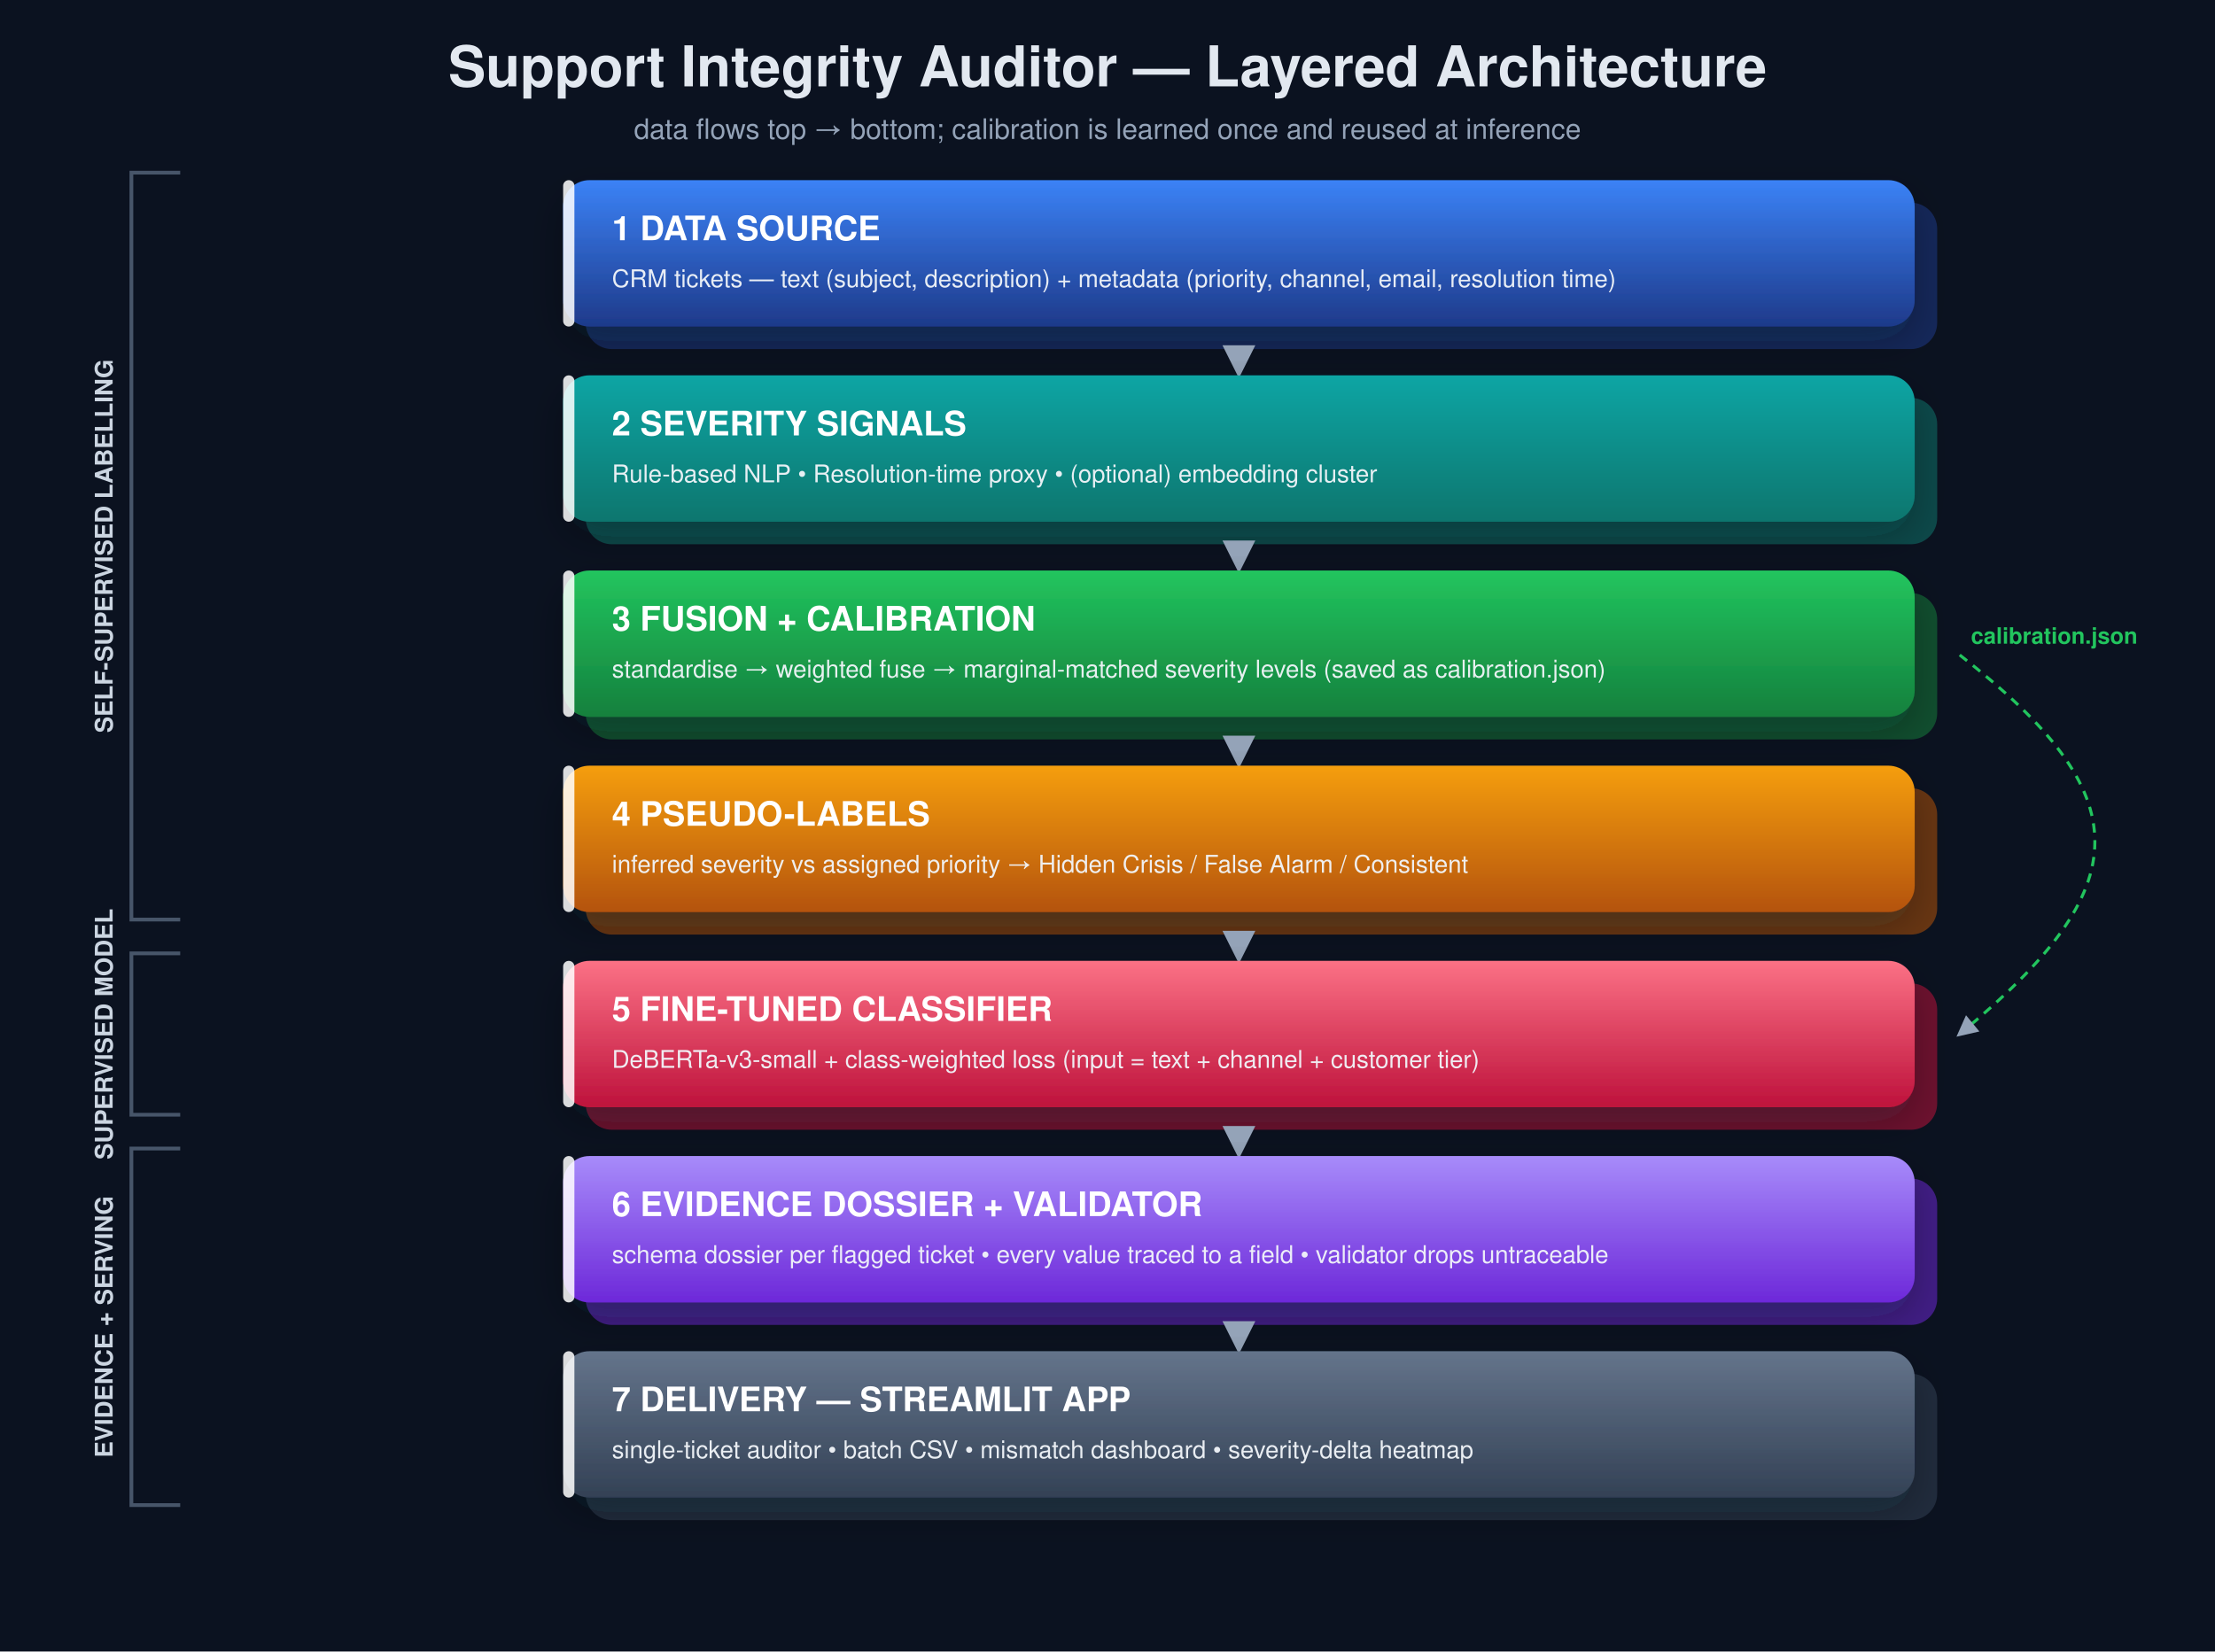
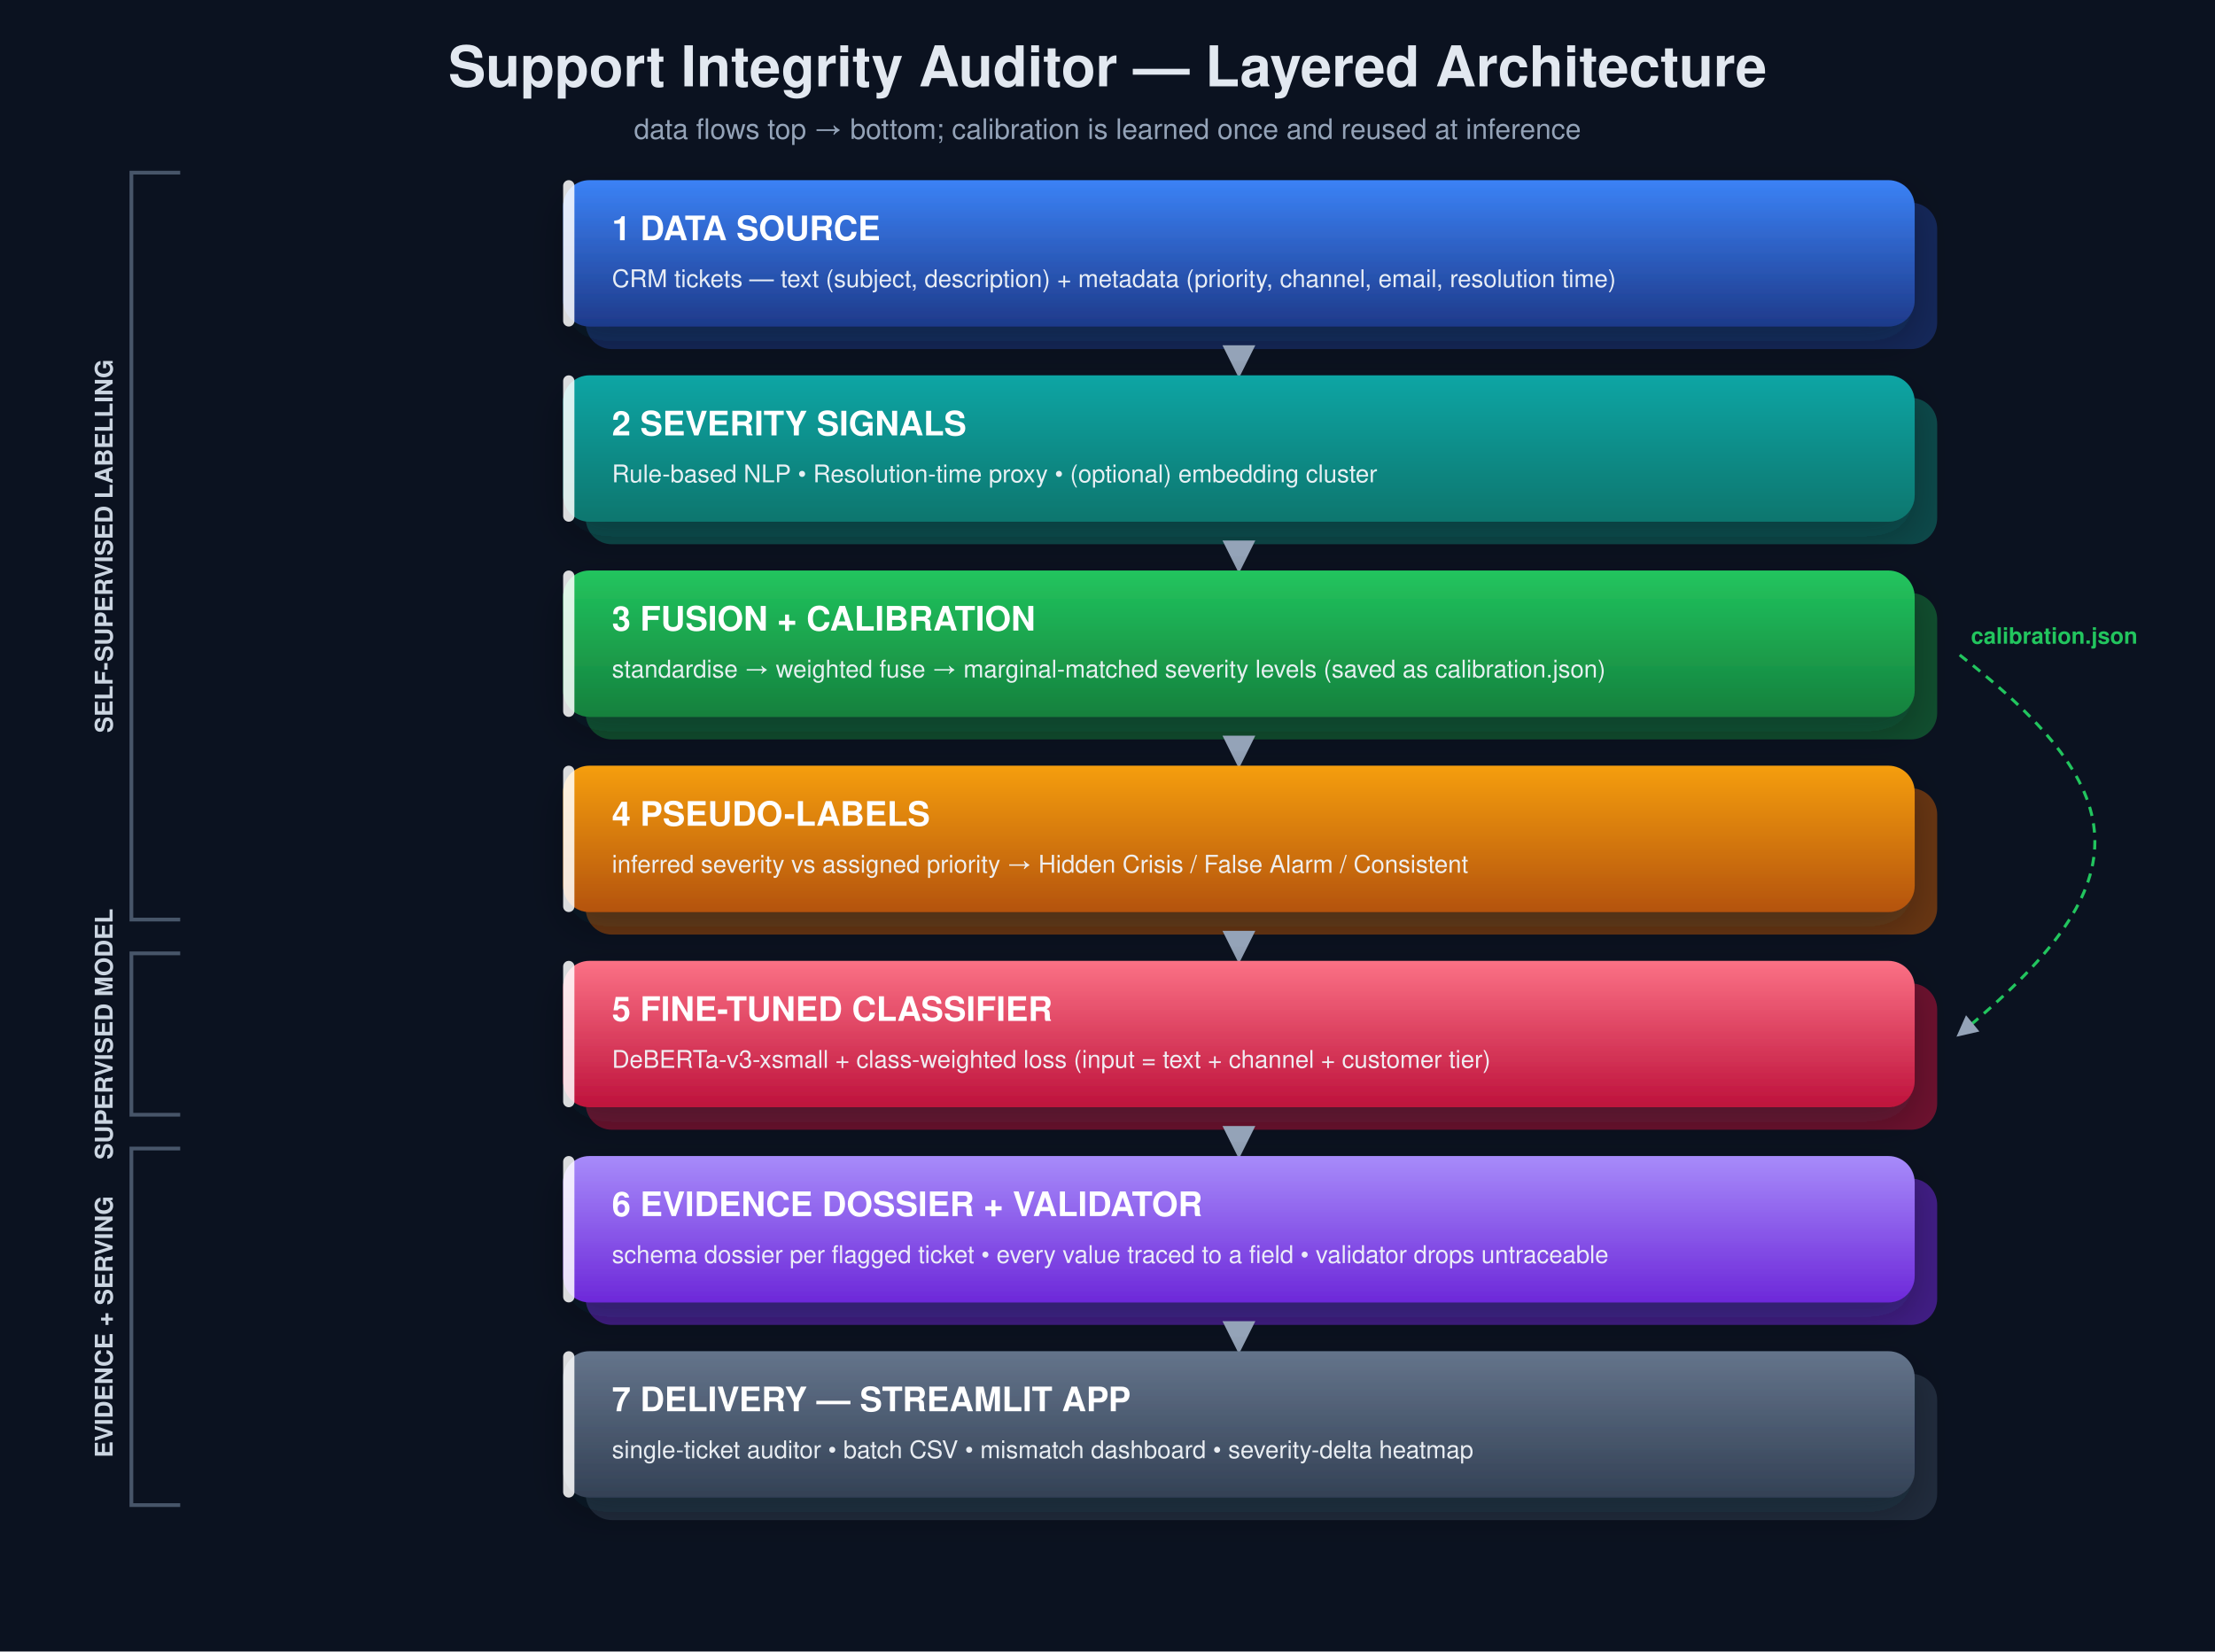
<svg xmlns="http://www.w3.org/2000/svg" viewBox="0 0 1180 880" font-family="Segoe UI, Helvetica, Arial, sans-serif">
  <rect x="0" y="0" width="1180" height="880" fill="#0b1220" />
  <defs>
    <linearGradient id="g0" x1="0" y1="0" x2="0" y2="1">
      <stop offset="0" stop-color="#3b82f6" />
      <stop offset="1" stop-color="#1e3a8a" />
    </linearGradient>
    <linearGradient id="g1" x1="0" y1="0" x2="0" y2="1">
      <stop offset="0" stop-color="#0ea5a4" />
      <stop offset="1" stop-color="#0f766e" />
    </linearGradient>
    <linearGradient id="g2" x1="0" y1="0" x2="0" y2="1">
      <stop offset="0" stop-color="#22c55e" />
      <stop offset="1" stop-color="#15803d" />
    </linearGradient>
    <linearGradient id="g3" x1="0" y1="0" x2="0" y2="1">
      <stop offset="0" stop-color="#f59e0b" />
      <stop offset="1" stop-color="#b45309" />
    </linearGradient>
    <linearGradient id="g4" x1="0" y1="0" x2="0" y2="1">
      <stop offset="0" stop-color="#fb7185" />
      <stop offset="1" stop-color="#be123c" />
    </linearGradient>
    <linearGradient id="g5" x1="0" y1="0" x2="0" y2="1">
      <stop offset="0" stop-color="#a78bfa" />
      <stop offset="1" stop-color="#6d28d9" />
    </linearGradient>
    <linearGradient id="g6" x1="0" y1="0" x2="0" y2="1">
      <stop offset="0" stop-color="#64748b" />
      <stop offset="1" stop-color="#334155" />
    </linearGradient>
    <filter id="soft" x="-20%" y="-20%" width="140%" height="160%">
      <feDropShadow dx="0" dy="8" stdDeviation="10" flood-color="#0f172a" flood-opacity="0.28" />
    </filter>
    <marker id="arr" viewBox="0 0 10 10" refX="8" refY="5" markerWidth="7" markerHeight="7" orient="auto">
      <path d="M0 0 L10 5 L0 10 z" fill="#94a3b8" />
    </marker>
  </defs>
  <text x="590.0" y="46" fill="#e2e8f0" font-size="30" font-weight="700" text-anchor="middle">Support Integrity Auditor — Layered Architecture</text>
  <text x="590.0" y="74" fill="#94a3b8" font-size="15" text-anchor="middle">data flows top → bottom; calibration is learned once and reused at inference</text>
  <path d="M96 92 L70 92 L70 490 L96 490" fill="none" stroke="#475569" stroke-width="2" />
  <text x="60" y="291.0" fill="#cbd5e1" font-size="13" font-weight="600" text-anchor="middle" transform="rotate(-90 60 291.0)">SELF-SUPERVISED  LABELLING</text>
  <path d="M96 508 L70 508 L70 594 L96 594" fill="none" stroke="#475569" stroke-width="2" />
  <text x="60" y="551.0" fill="#cbd5e1" font-size="13" font-weight="600" text-anchor="middle" transform="rotate(-90 60 551.0)">SUPERVISED  MODEL</text>
  <path d="M96 612 L70 612 L70 802 L96 802" fill="none" stroke="#475569" stroke-width="2" />
  <text x="60" y="707.0" fill="#cbd5e1" font-size="13" font-weight="600" text-anchor="middle" transform="rotate(-90 60 707.0)">EVIDENCE  +  SERVING</text>
  <rect x="312" y="108" width="720" height="78" rx="14" fill="#1e3a8a" opacity="0.55" />
  <rect x="300" y="96" width="720" height="78" rx="14" fill="url(#g0)" filter="url(#soft)" />
  <rect x="300" y="96" width="6" height="78" rx="3" fill="#ffffff" opacity="0.85" />
  <text x="326" y="128" fill="#ffffff" font-size="18" font-weight="700">1  DATA SOURCE</text>
  <text x="326" y="153" fill="#f1f5f9" font-size="13" opacity="0.95">CRM tickets — text (subject, description) + metadata (priority, channel, email, resolution time)</text>
  <line x1="660.0" y1="186" x2="660.0" y2="198" stroke="#94a3b8" stroke-width="2.5" marker-end="url(#arr)" />
  <rect x="312" y="212" width="720" height="78" rx="14" fill="#0f766e" opacity="0.55" />
  <rect x="300" y="200" width="720" height="78" rx="14" fill="url(#g1)" filter="url(#soft)" />
  <rect x="300" y="200" width="6" height="78" rx="3" fill="#ffffff" opacity="0.85" />
  <text x="326" y="232" fill="#ffffff" font-size="18" font-weight="700">2  SEVERITY SIGNALS</text>
  <text x="326" y="257" fill="#f1f5f9" font-size="13" opacity="0.95">Rule-based NLP   •   Resolution-time proxy   •   (optional) embedding cluster</text>
  <line x1="660.0" y1="290" x2="660.0" y2="302" stroke="#94a3b8" stroke-width="2.5" marker-end="url(#arr)" />
  <rect x="312" y="316" width="720" height="78" rx="14" fill="#15803d" opacity="0.55" />
  <rect x="300" y="304" width="720" height="78" rx="14" fill="url(#g2)" filter="url(#soft)" />
  <rect x="300" y="304" width="6" height="78" rx="3" fill="#ffffff" opacity="0.85" />
  <text x="326" y="336" fill="#ffffff" font-size="18" font-weight="700">3  FUSION + CALIBRATION</text>
  <text x="326" y="361" fill="#f1f5f9" font-size="13" opacity="0.95">standardise → weighted fuse → marginal-matched severity levels   (saved as calibration.json)</text>
  <line x1="660.0" y1="394" x2="660.0" y2="406" stroke="#94a3b8" stroke-width="2.5" marker-end="url(#arr)" />
  <rect x="312" y="420" width="720" height="78" rx="14" fill="#b45309" opacity="0.55" />
  <rect x="300" y="408" width="720" height="78" rx="14" fill="url(#g3)" filter="url(#soft)" />
  <rect x="300" y="408" width="6" height="78" rx="3" fill="#ffffff" opacity="0.85" />
  <text x="326" y="440" fill="#ffffff" font-size="18" font-weight="700">4  PSEUDO-LABELS</text>
  <text x="326" y="465" fill="#f1f5f9" font-size="13" opacity="0.95">inferred severity vs assigned priority  →  Hidden Crisis  /  False Alarm  /  Consistent</text>
  <line x1="660.0" y1="498" x2="660.0" y2="510" stroke="#94a3b8" stroke-width="2.5" marker-end="url(#arr)" />
  <rect x="312" y="524" width="720" height="78" rx="14" fill="#be123c" opacity="0.55" />
  <rect x="300" y="512" width="720" height="78" rx="14" fill="url(#g4)" filter="url(#soft)" />
  <rect x="300" y="512" width="6" height="78" rx="3" fill="#ffffff" opacity="0.85" />
  <text x="326" y="544" fill="#ffffff" font-size="18" font-weight="700">5  FINE-TUNED CLASSIFIER</text>
-   <text x="326" y="569" fill="#f1f5f9" font-size="13" opacity="0.95">DeBERTa-v3-small + class-weighted loss   (input = text + channel + customer tier)</text>
+   <text x="326" y="569" fill="#f1f5f9" font-size="13" opacity="0.95">DeBERTa-v3-xsmall + class-weighted loss   (input = text + channel + customer tier)</text>
  <line x1="660.0" y1="602" x2="660.0" y2="614" stroke="#94a3b8" stroke-width="2.5" marker-end="url(#arr)" />
  <rect x="312" y="628" width="720" height="78" rx="14" fill="#6d28d9" opacity="0.55" />
  <rect x="300" y="616" width="720" height="78" rx="14" fill="url(#g5)" filter="url(#soft)" />
  <rect x="300" y="616" width="6" height="78" rx="3" fill="#ffffff" opacity="0.85" />
  <text x="326" y="648" fill="#ffffff" font-size="18" font-weight="700">6  EVIDENCE DOSSIER + VALIDATOR</text>
  <text x="326" y="673" fill="#f1f5f9" font-size="13" opacity="0.95">schema dossier per flagged ticket  •  every value traced to a field  •  validator drops untraceable</text>
  <line x1="660.0" y1="706" x2="660.0" y2="718" stroke="#94a3b8" stroke-width="2.5" marker-end="url(#arr)" />
  <rect x="312" y="732" width="720" height="78" rx="14" fill="#334155" opacity="0.55" />
  <rect x="300" y="720" width="720" height="78" rx="14" fill="url(#g6)" filter="url(#soft)" />
  <rect x="300" y="720" width="6" height="78" rx="3" fill="#ffffff" opacity="0.85" />
  <text x="326" y="752" fill="#ffffff" font-size="18" font-weight="700">7  DELIVERY — STREAMLIT APP</text>
  <text x="326" y="777" fill="#f1f5f9" font-size="13" opacity="0.95">single-ticket auditor   •   batch CSV   •   mismatch dashboard   •   severity-delta heatmap</text>
  <text x="1050" y="343.0" fill="#22c55e" font-size="12" font-weight="600">calibration.json</text>
  <path d="M1044 349.0 C 1140 424, 1140 472, 1044 551.0" fill="none" stroke="#22c55e" stroke-width="1.6" stroke-dasharray="5 4" marker-end="url(#arr)" />
</svg>
